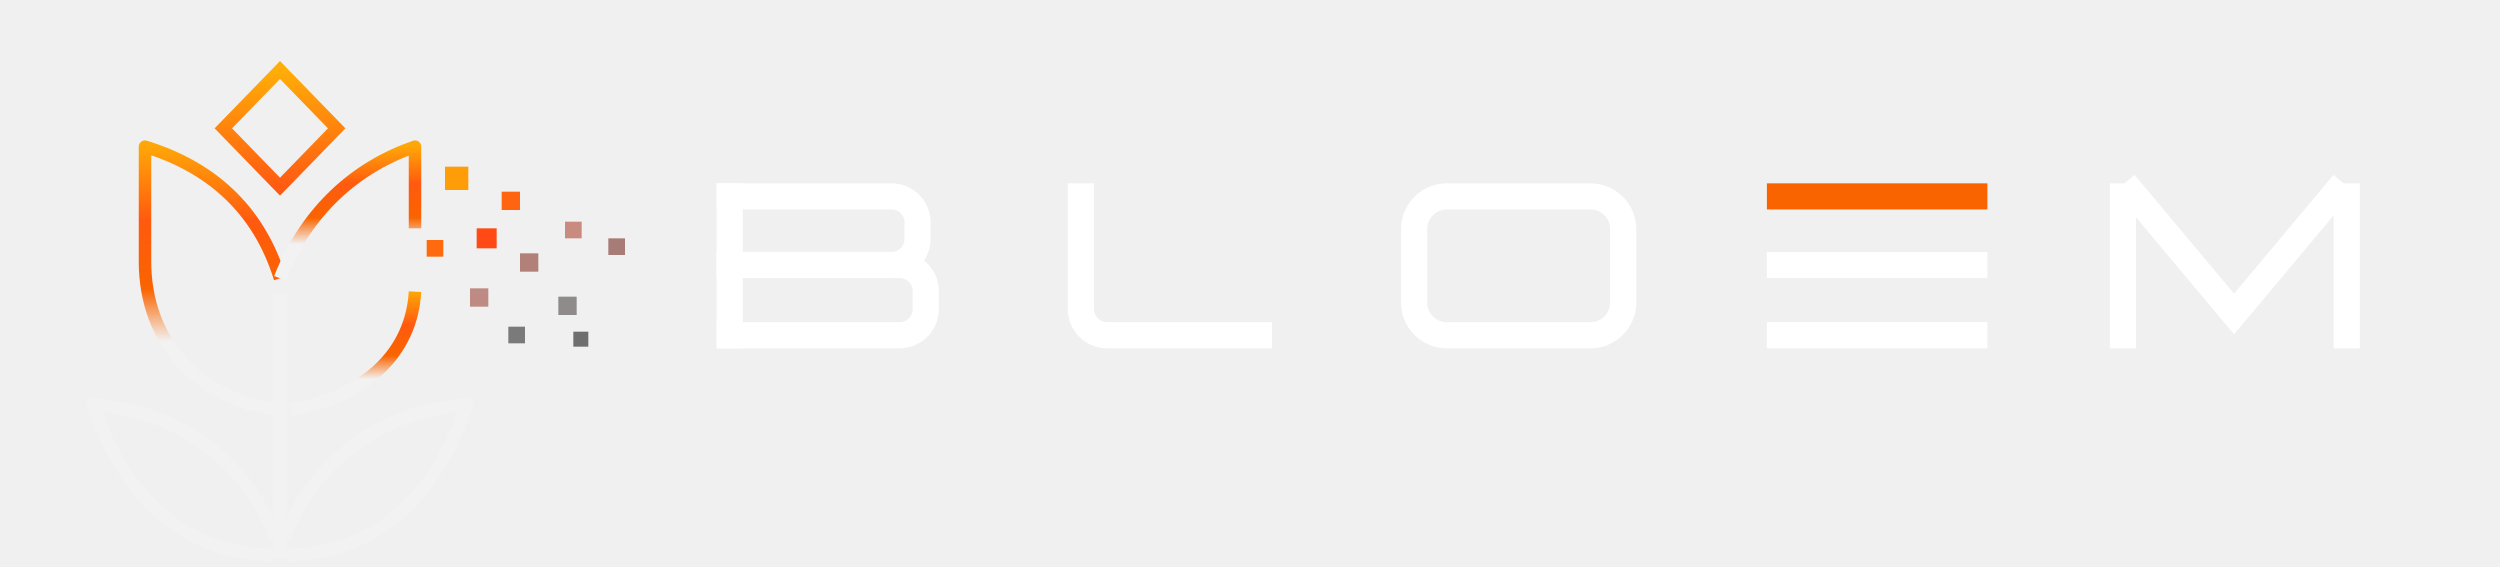
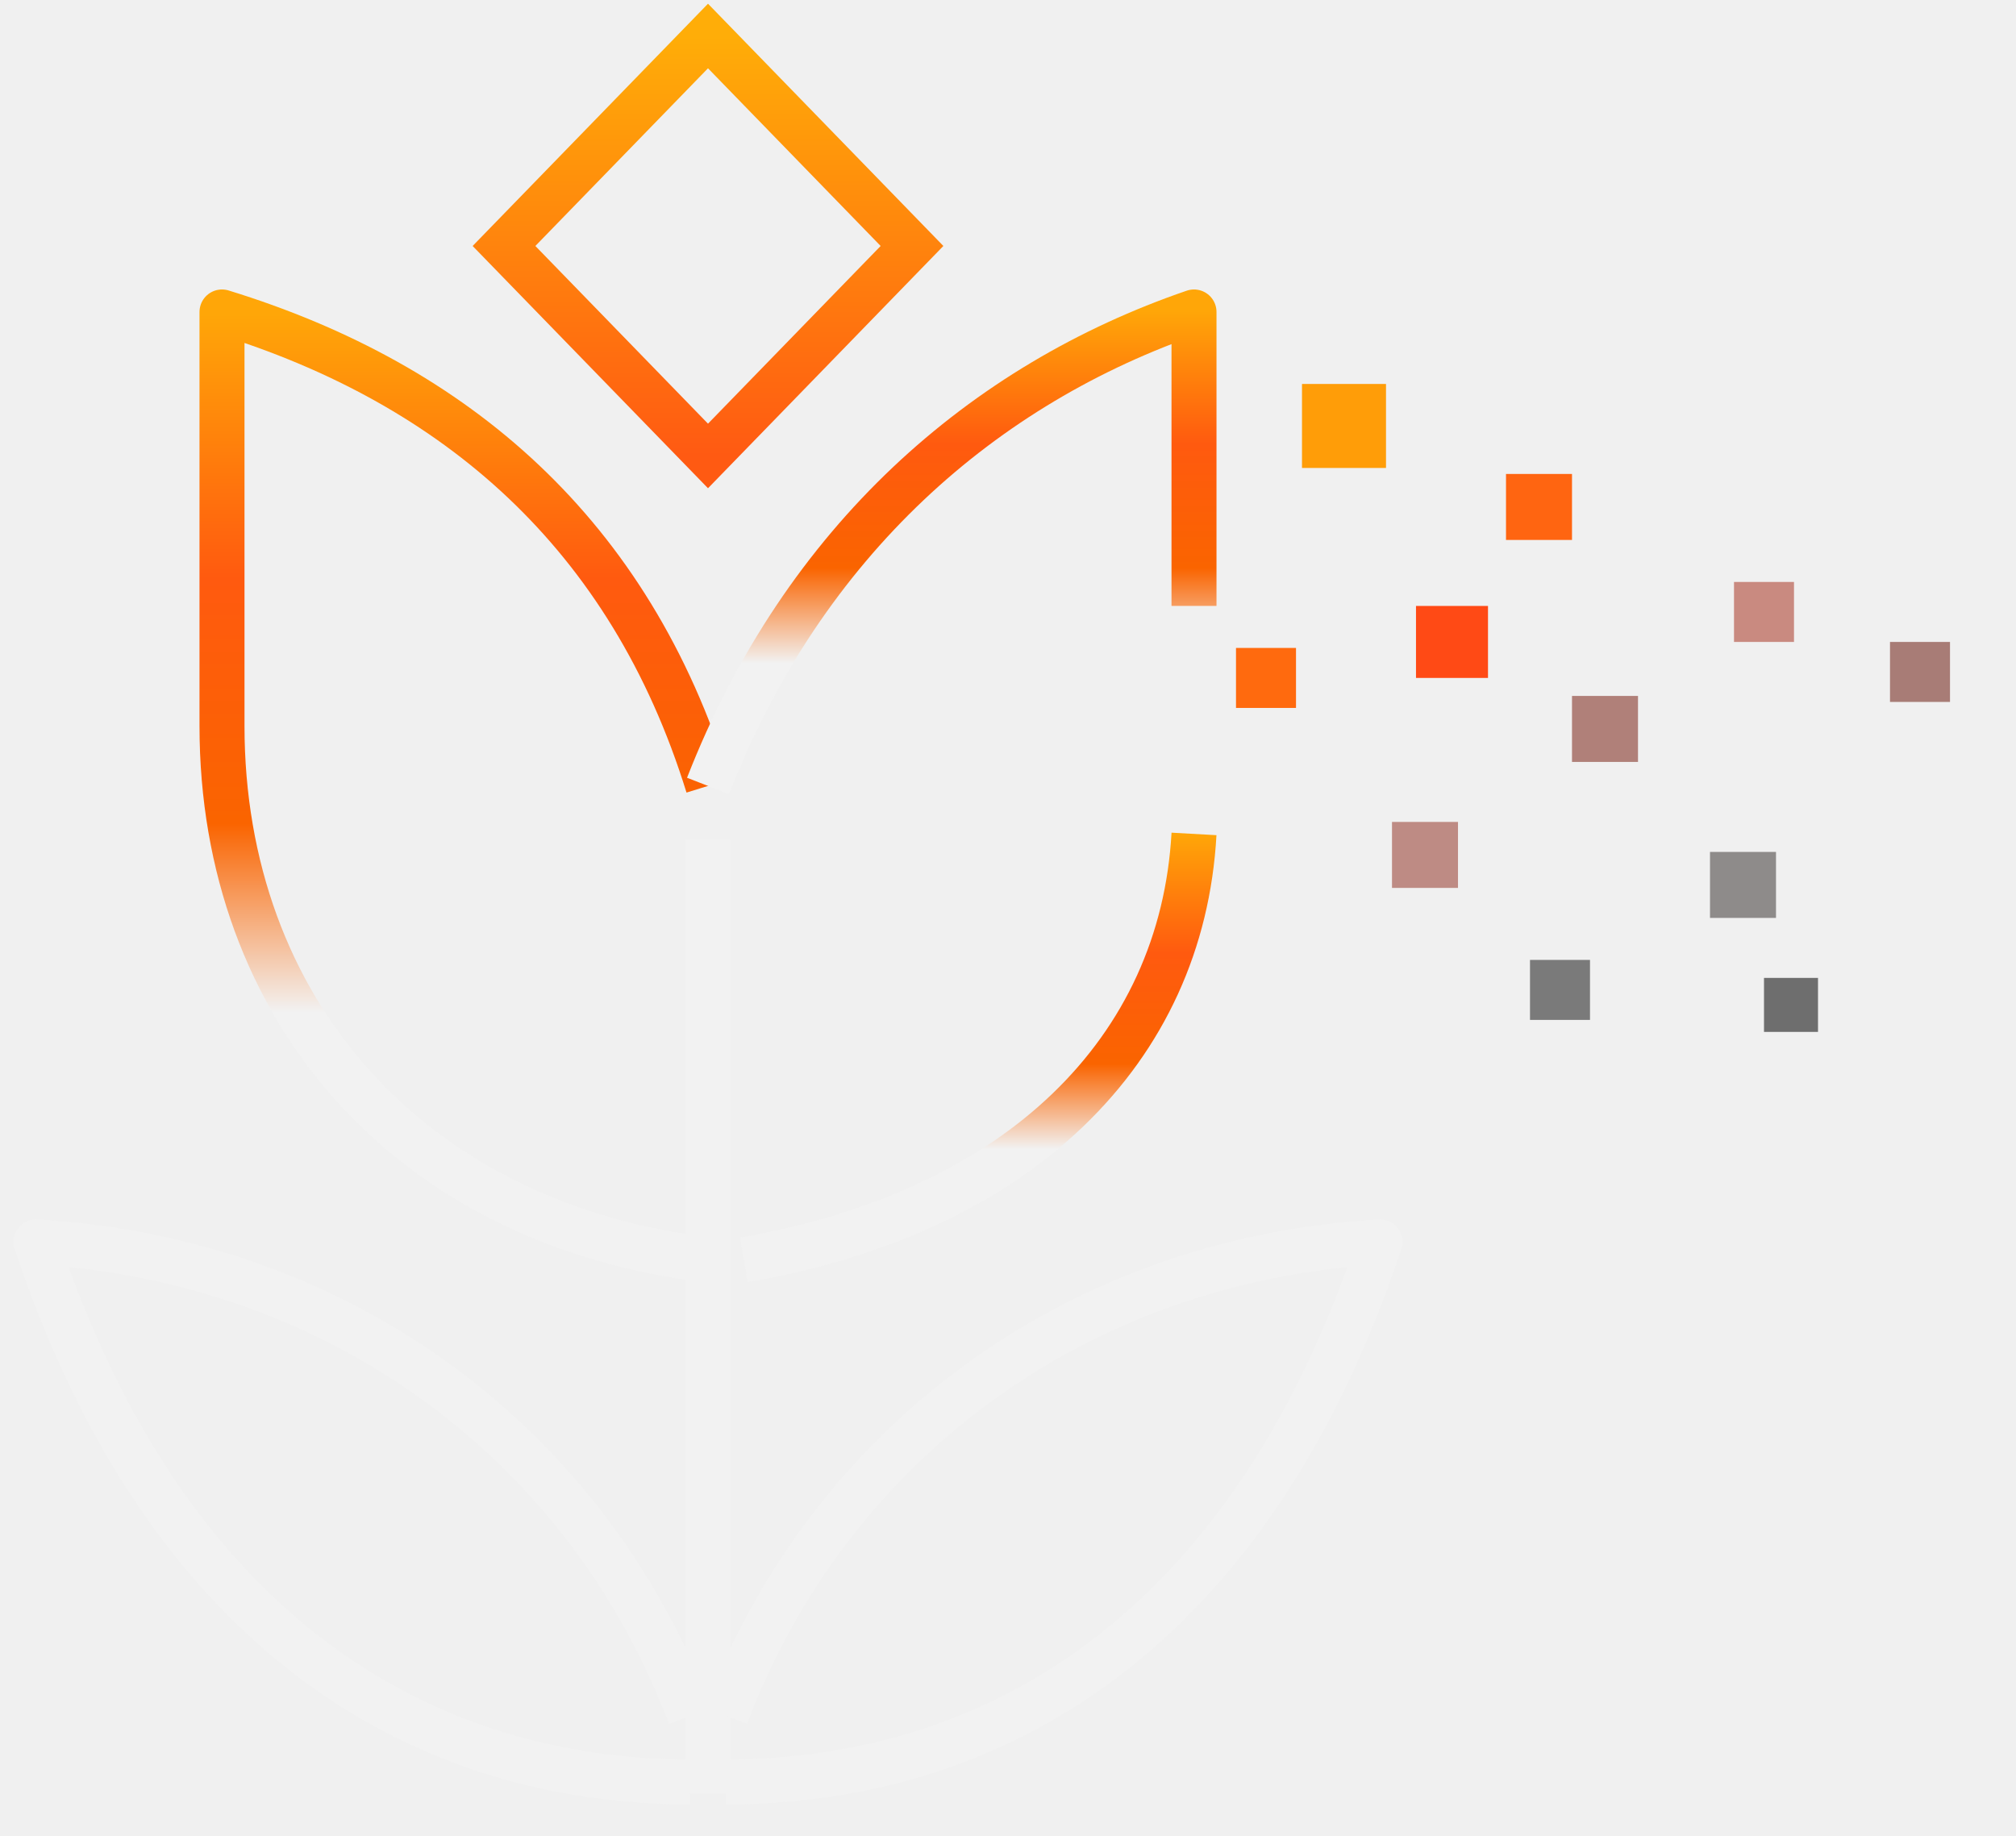
- <svg xmlns="http://www.w3.org/2000/svg" viewBox="0 0 1500 340" role="img" aria-label="Bloem">
-   <g transform="translate(0,-20)">
-     <defs>
-       <linearGradient id="upperWarm" x1="0" y1="1" x2="0" y2="0">
-         <stop offset="0%" stop-color="#F2F2F2" />
-         <stop offset="26%" stop-color="#F2F2F2" />
-         <stop offset="46%" stop-color="#FA6400" />
-         <stop offset="72%" stop-color="#FF5A0F" />
-         <stop offset="100%" stop-color="#FFA608" />
-       </linearGradient>
-       <linearGradient id="diamondWarm" x1="0" y1="1" x2="0" y2="0">
-         <stop offset="0%" stop-color="#ff5a12" />
-         <stop offset="100%" stop-color="#ffad08" />
-       </linearGradient>
-       <style>
+ <svg xmlns="http://www.w3.org/2000/svg" viewBox="50 56 336 306" role="img" aria-labelledby="title">
+   <defs>
+     <linearGradient id="upperWarm" x1="0" y1="1" x2="0" y2="0">
+       <stop offset="0%" stop-color="#F2F2F2" />
+       <stop offset="26%" stop-color="#F2F2F2" />
+       <stop offset="46%" stop-color="#FA6400" />
+       <stop offset="72%" stop-color="#FF5A0F" />
+       <stop offset="100%" stop-color="#FFA608" />
+     </linearGradient>
+     <linearGradient id="diamondWarm" x1="0" y1="1" x2="0" y2="0">
+       <stop offset="0%" stop-color="#ff5a12" />
+       <stop offset="100%" stop-color="#ffad08" />
+     </linearGradient>
+     <style>
  .base { fill:none; stroke:#F2F2F2; stroke-width:7.5; stroke-linecap:butt; stroke-linejoin:round; }
  .warm { fill:none; stroke:url(#upperWarm); stroke-width:7.5; stroke-linecap:butt; stroke-linejoin:round; opacity:1; }
  .diamond-base { fill:none; stroke:#F2F2F2; stroke-width:7.5; stroke-linejoin:miter; }
  .diamond-warm { fill:none; stroke:url(#diamondWarm); stroke-width:7.5; stroke-linejoin:miter; opacity:1; }
  .pixel { opacity:1; }
</style>
-     </defs>
-     <path class="base draw stem" d="M168 355 L168 196" />
-     <path class="base draw leaf-left" d="M165 353          C121 353 78 329 56 263          C107 266 148 297 165 342" />
-     <path class="base draw leaf-right" d="M171 353          C215 353 258 329 280 263          C229 266 188 297 171 342" />
-     <path class="base draw petal-left" d="M168 266          C118 260 87 224 87 177          L87 108          C126 120 155 145 168 187" />
-     <path class="base draw petal-right-top" d="M168 187          C184 146 214 120 249 108          L249 157" />
-     <path class="base draw petal-right-low" d="M249 195          C247 231 220 258 174 266" />
-     <path class="warm" d="M168 266          C118 260 87 224 87 177          L87 108          C126 120 155 145 168 187" />
-     <path class="warm" d="M168 187          C184 146 214 120 249 108          L249 157" />
-     <path class="warm" d="M249 195          C247 231 220 258 174 266" />
-     <path class="diamond-base" d="M168 62 L202 97 L168 132 L134 97 Z" />
-     <path class="diamond-warm" d="M168 62 L202 97 L168 132 L134 97 Z" />
-     <rect class="pixel p1" x="267" y="120" width="14" height="14" fill="#ff9d08" />
-     <rect class="pixel p2" x="301" y="135" width="11" height="11" fill="#ff6511" />
-     <rect class="pixel p3" x="286" y="157" width="12" height="12" fill="#ff4a15" />
-     <rect class="pixel p4" x="339" y="153" width="10" height="10" fill="#C98A80" />
-     <rect class="pixel p5" x="256" y="164" width="10" height="10" fill="#ff6a0e" />
-     <rect class="pixel p6" x="312" y="172" width="11" height="11" fill="#B08079" />
-     <rect class="pixel p7" x="365" y="163" width="10" height="10" fill="#A87C76" />
-     <rect class="pixel p8" x="282" y="193" width="11" height="11" fill="#BE8B84" />
-     <rect class="pixel p9" x="335" y="198" width="11" height="11" fill="#8E8B8A" />
-     <rect class="pixel p10" x="305" y="216" width="10" height="10" fill="#7A7A7A" />
-     <rect class="pixel p11" x="344" y="219" width="9" height="9" fill="#6E6E6E" />
-   </g>
-   <g transform="translate(430,110) scale(0.98)">
-     <g fill="none" stroke="#FFFFFF" stroke-width="16" stroke-linecap="butt" stroke-linejoin="miter">
-       <path d="M8,0 V101" />
-       <path d="M0,8 H107 A16,16 0 0 1 123,24 V34 A16,16 0 0 1 107,50 H0" />
-       <path d="M0,50 H112 A16,16 0 0 1 128,66 V77 A16,16 0 0 1 112,93 H0" />
-       <path d="M223,0 V77 A16,16 0 0 0 239,93 H340" />
-       <rect x="427" y="8" width="128" height="85" rx="20" ry="20" />
-       <rect x="643" y="0" width="135" height="16" fill="#FA6400" stroke="none" />
-       <rect x="643" y="42" width="135" height="16" fill="#FFFFFF" stroke="none" />
-       <rect x="643" y="85" width="135" height="16" fill="#FFFFFF" stroke="none" />
-       <path d="M861,0 V101" />
-       <path d="M998,0 V101" />
-       <path d="M862,0 L929,80 L996,0" />
-     </g>
-   </g>
+   </defs>
+   <path class="base draw stem" d="M168 355 L168 196" />
+   <path class="base draw leaf-left" d="M165 353          C121 353 78 329 56 263          C107 266 148 297 165 342" />
+   <path class="base draw leaf-right" d="M171 353          C215 353 258 329 280 263          C229 266 188 297 171 342" />
+   <path class="base draw petal-left" d="M168 266          C118 260 87 224 87 177          L87 108          C126 120 155 145 168 187" />
+   <path class="base draw petal-right-top" d="M168 187          C184 146 214 120 249 108          L249 157" />
+   <path class="base draw petal-right-low" d="M249 195          C247 231 220 258 174 266" />
+   <path class="warm" d="M168 266          C118 260 87 224 87 177          L87 108          C126 120 155 145 168 187" />
+   <path class="warm" d="M168 187          C184 146 214 120 249 108          L249 157" />
+   <path class="warm" d="M249 195          C247 231 220 258 174 266" />
+   <path class="diamond-base" d="M168 62 L202 97 L168 132 L134 97 Z" />
+   <path class="diamond-warm" d="M168 62 L202 97 L168 132 L134 97 Z" />
+   <rect class="pixel p1" x="267" y="120" width="14" height="14" fill="#ff9d08" />
+   <rect class="pixel p2" x="301" y="135" width="11" height="11" fill="#ff6511" />
+   <rect class="pixel p3" x="286" y="157" width="12" height="12" fill="#ff4a15" />
+   <rect class="pixel p4" x="339" y="153" width="10" height="10" fill="#C98A80" />
+   <rect class="pixel p5" x="256" y="164" width="10" height="10" fill="#ff6a0e" />
+   <rect class="pixel p6" x="312" y="172" width="11" height="11" fill="#B08079" />
+   <rect class="pixel p7" x="365" y="163" width="10" height="10" fill="#A87C76" />
+   <rect class="pixel p8" x="282" y="193" width="11" height="11" fill="#BE8B84" />
+   <rect class="pixel p9" x="335" y="198" width="11" height="11" fill="#8E8B8A" />
+   <rect class="pixel p10" x="305" y="216" width="10" height="10" fill="#7A7A7A" />
+   <rect class="pixel p11" x="344" y="219" width="9" height="9" fill="#6E6E6E" />
</svg>
